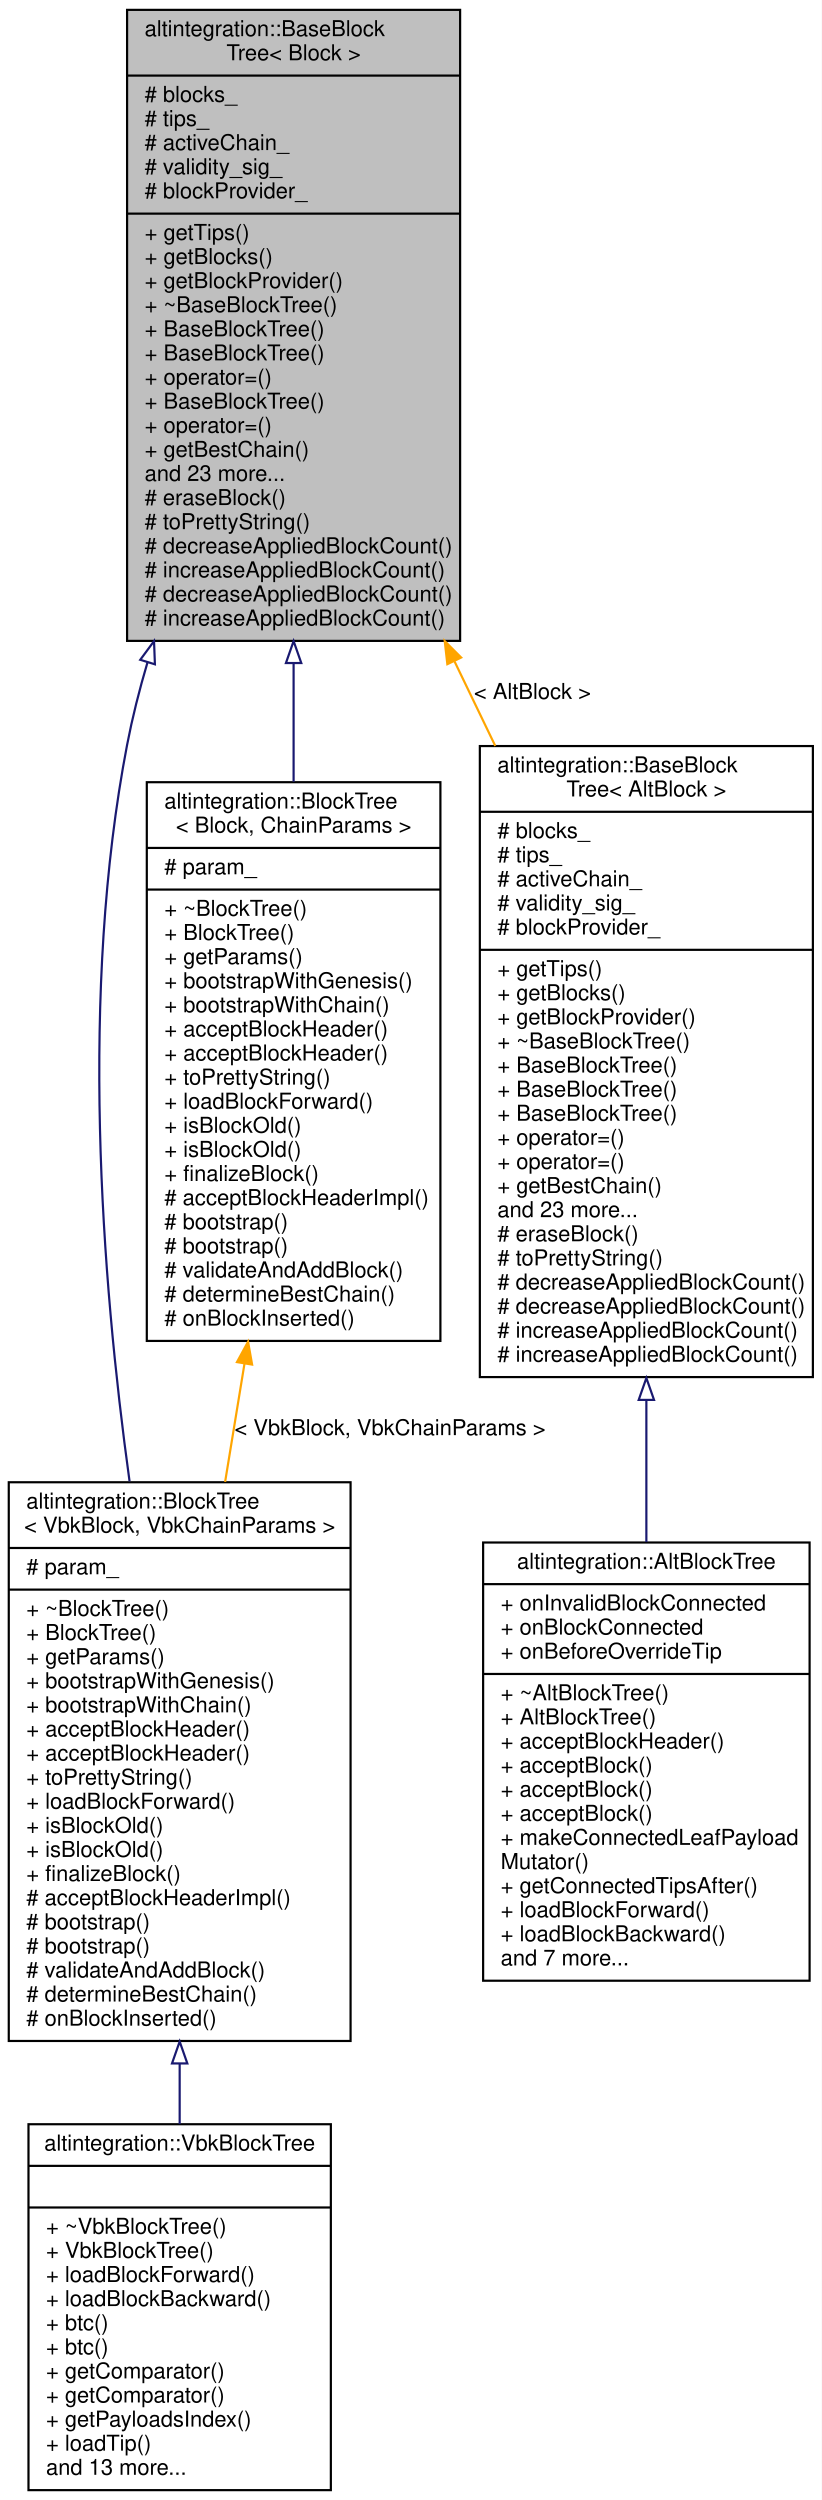
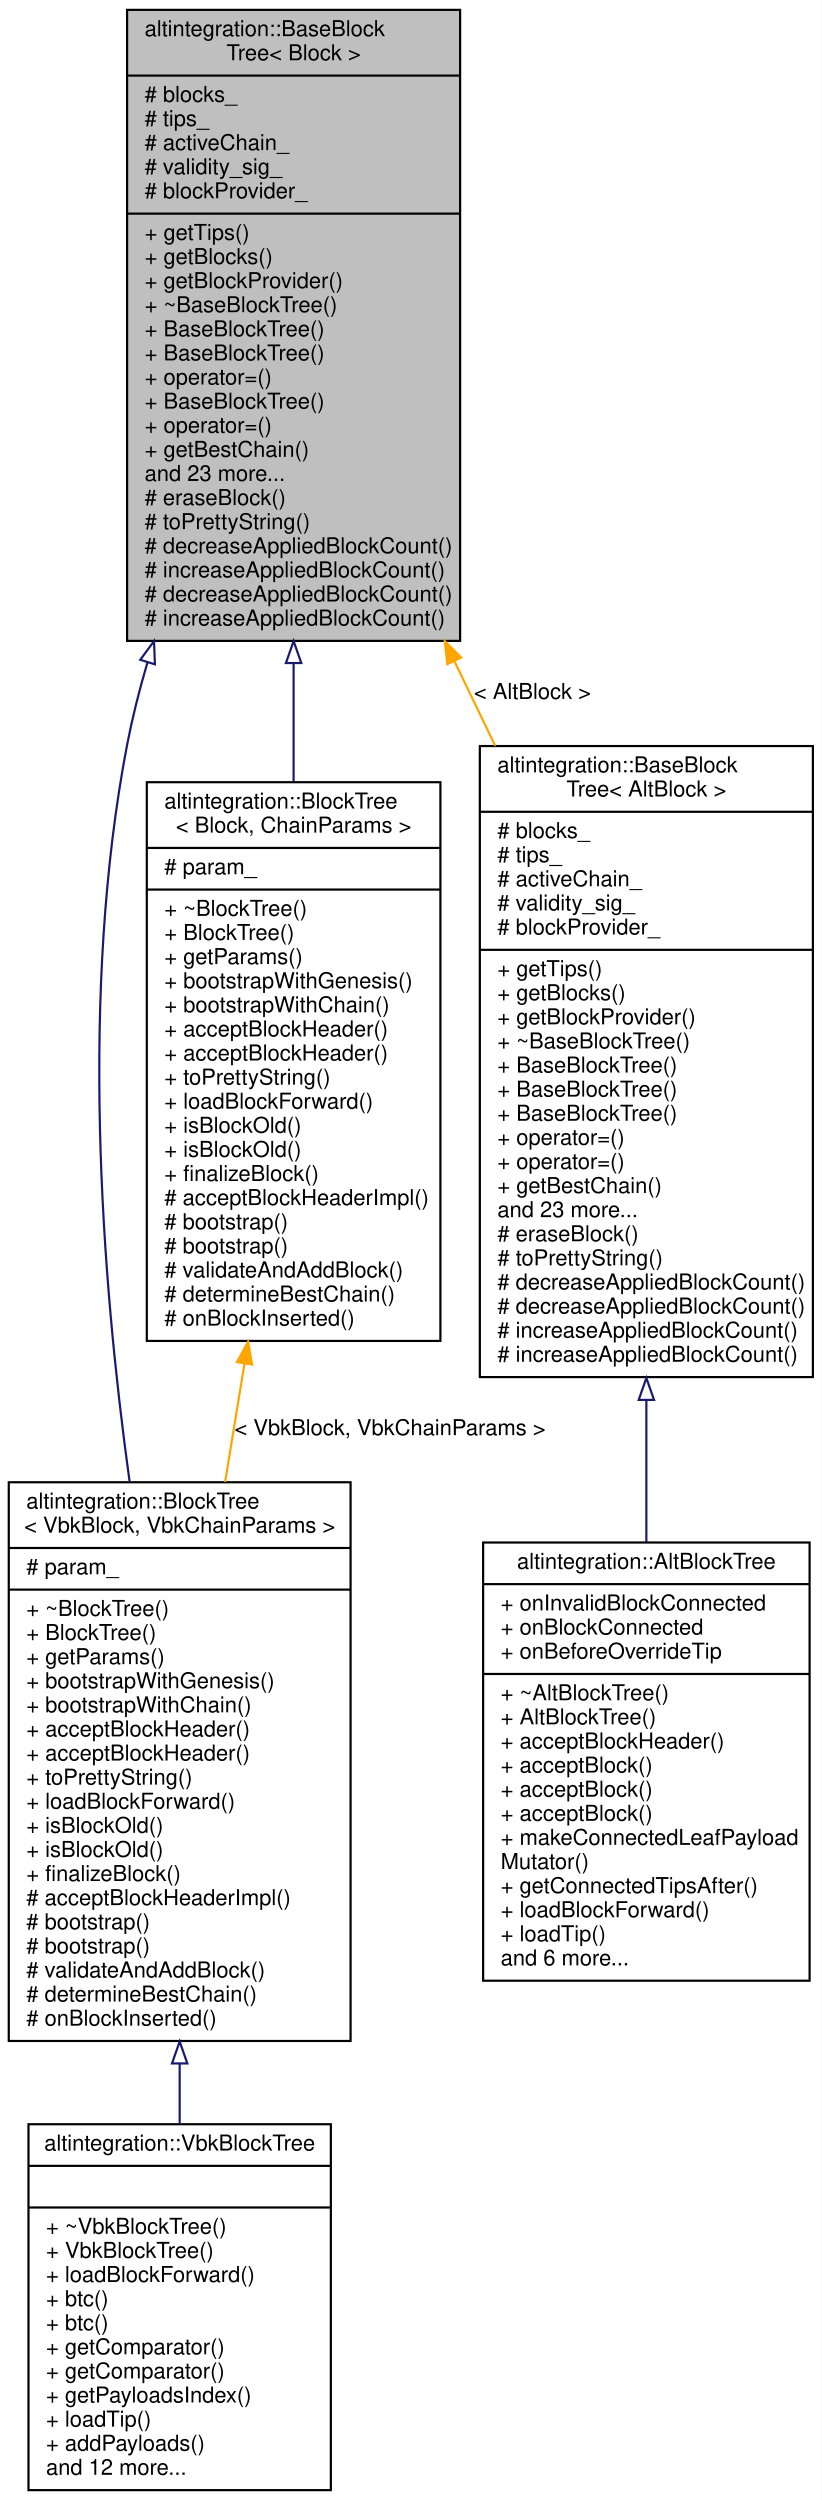
<svg xmlns="http://www.w3.org/2000/svg" xmlns:xlink="http://www.w3.org/1999/xlink" width="375pt" height="1141pt" viewBox="0.00 0.00 375.00 1141.00">
  <g id="graph0" class="graph" transform="scale(1 1) rotate(0) translate(4 1137)">
    <polygon fill="white" stroke="transparent" points="-4,4 -4,-1137 371,-1137 371,4 -4,4" />
    <g id="node1" class="node">
      <g id="a_node1">
        <a xlink:title="Base block tree that stores all blocks, maintains tree tips, maintains active chain.">
          <polygon fill="#bfbfbf" stroke="black" points="54,-844.5 54,-1132.5 206,-1132.5 206,-844.5 54,-844.5" />
          <text text-anchor="start" x="62" y="-1120.5" font-family="Helvetica,sans-Serif" font-size="10.00">altintegration::BaseBlock</text>
          <text text-anchor="middle" x="130" y="-1109.5" font-family="Helvetica,sans-Serif" font-size="10.00">Tree&lt; Block &gt;</text>
          <polyline fill="none" stroke="black" points="54,-1102.5 206,-1102.5 " />
          <text text-anchor="start" x="62" y="-1090.5" font-family="Helvetica,sans-Serif" font-size="10.00"># blocks_</text>
          <text text-anchor="start" x="62" y="-1079.5" font-family="Helvetica,sans-Serif" font-size="10.00"># tips_</text>
          <text text-anchor="start" x="62" y="-1068.5" font-family="Helvetica,sans-Serif" font-size="10.00"># activeChain_</text>
          <text text-anchor="start" x="62" y="-1057.5" font-family="Helvetica,sans-Serif" font-size="10.00"># validity_sig_</text>
          <text text-anchor="start" x="62" y="-1046.5" font-family="Helvetica,sans-Serif" font-size="10.00"># blockProvider_</text>
          <polyline fill="none" stroke="black" points="54,-1039.5 206,-1039.5 " />
          <text text-anchor="start" x="62" y="-1027.5" font-family="Helvetica,sans-Serif" font-size="10.00">+ getTips()</text>
          <text text-anchor="start" x="62" y="-1016.5" font-family="Helvetica,sans-Serif" font-size="10.00">+ getBlocks()</text>
          <text text-anchor="start" x="62" y="-1005.5" font-family="Helvetica,sans-Serif" font-size="10.00">+ getBlockProvider()</text>
          <text text-anchor="start" x="62" y="-994.5" font-family="Helvetica,sans-Serif" font-size="10.00">+ ~BaseBlockTree()</text>
          <text text-anchor="start" x="62" y="-983.5" font-family="Helvetica,sans-Serif" font-size="10.00">+ BaseBlockTree()</text>
          <text text-anchor="start" x="62" y="-972.5" font-family="Helvetica,sans-Serif" font-size="10.00">+ BaseBlockTree()</text>
          <text text-anchor="start" x="62" y="-961.5" font-family="Helvetica,sans-Serif" font-size="10.00">+ operator=()</text>
          <text text-anchor="start" x="62" y="-950.5" font-family="Helvetica,sans-Serif" font-size="10.00">+ BaseBlockTree()</text>
          <text text-anchor="start" x="62" y="-939.5" font-family="Helvetica,sans-Serif" font-size="10.00">+ operator=()</text>
          <text text-anchor="start" x="62" y="-928.5" font-family="Helvetica,sans-Serif" font-size="10.00">+ getBestChain()</text>
          <text text-anchor="start" x="62" y="-917.5" font-family="Helvetica,sans-Serif" font-size="10.00">and 23 more...</text>
          <text text-anchor="start" x="62" y="-906.5" font-family="Helvetica,sans-Serif" font-size="10.00"># eraseBlock()</text>
          <text text-anchor="start" x="62" y="-895.5" font-family="Helvetica,sans-Serif" font-size="10.00"># toPrettyString()</text>
          <text text-anchor="start" x="62" y="-884.5" font-family="Helvetica,sans-Serif" font-size="10.00"># decreaseAppliedBlockCount()</text>
          <text text-anchor="start" x="62" y="-873.5" font-family="Helvetica,sans-Serif" font-size="10.00"># increaseAppliedBlockCount()</text>
          <text text-anchor="start" x="62" y="-862.5" font-family="Helvetica,sans-Serif" font-size="10.00"># decreaseAppliedBlockCount()</text>
          <text text-anchor="start" x="62" y="-851.5" font-family="Helvetica,sans-Serif" font-size="10.00"># increaseAppliedBlockCount()</text>
        </a>
      </g>
    </g>
    <g id="node2" class="node">
      <g id="a_node2">
        <a xlink:href="structaltintegration_1_1BlockTree.html" target="_top" xlink:title=" ">
          <polygon fill="white" stroke="black" points="0,-205.5 0,-460.5 156,-460.5 156,-205.5 0,-205.5" />
          <text text-anchor="start" x="8" y="-448.5" font-family="Helvetica,sans-Serif" font-size="10.00">altintegration::BlockTree</text>
          <text text-anchor="middle" x="78" y="-437.5" font-family="Helvetica,sans-Serif" font-size="10.00">&lt; VbkBlock, VbkChainParams &gt;</text>
          <polyline fill="none" stroke="black" points="0,-430.5 156,-430.5 " />
          <text text-anchor="start" x="8" y="-418.5" font-family="Helvetica,sans-Serif" font-size="10.00"># param_</text>
          <polyline fill="none" stroke="black" points="0,-411.5 156,-411.5 " />
          <text text-anchor="start" x="8" y="-399.5" font-family="Helvetica,sans-Serif" font-size="10.00">+ ~BlockTree()</text>
          <text text-anchor="start" x="8" y="-388.5" font-family="Helvetica,sans-Serif" font-size="10.00">+ BlockTree()</text>
          <text text-anchor="start" x="8" y="-377.5" font-family="Helvetica,sans-Serif" font-size="10.00">+ getParams()</text>
          <text text-anchor="start" x="8" y="-366.5" font-family="Helvetica,sans-Serif" font-size="10.00">+ bootstrapWithGenesis()</text>
          <text text-anchor="start" x="8" y="-355.5" font-family="Helvetica,sans-Serif" font-size="10.00">+ bootstrapWithChain()</text>
          <text text-anchor="start" x="8" y="-344.5" font-family="Helvetica,sans-Serif" font-size="10.00">+ acceptBlockHeader()</text>
          <text text-anchor="start" x="8" y="-333.5" font-family="Helvetica,sans-Serif" font-size="10.00">+ acceptBlockHeader()</text>
          <text text-anchor="start" x="8" y="-322.5" font-family="Helvetica,sans-Serif" font-size="10.00">+ toPrettyString()</text>
          <text text-anchor="start" x="8" y="-311.5" font-family="Helvetica,sans-Serif" font-size="10.00">+ loadBlockForward()</text>
          <text text-anchor="start" x="8" y="-300.5" font-family="Helvetica,sans-Serif" font-size="10.00">+ isBlockOld()</text>
          <text text-anchor="start" x="8" y="-289.5" font-family="Helvetica,sans-Serif" font-size="10.00">+ isBlockOld()</text>
          <text text-anchor="start" x="8" y="-278.5" font-family="Helvetica,sans-Serif" font-size="10.00">+ finalizeBlock()</text>
          <text text-anchor="start" x="8" y="-267.5" font-family="Helvetica,sans-Serif" font-size="10.00"># acceptBlockHeaderImpl()</text>
          <text text-anchor="start" x="8" y="-256.5" font-family="Helvetica,sans-Serif" font-size="10.00"># bootstrap()</text>
          <text text-anchor="start" x="8" y="-245.5" font-family="Helvetica,sans-Serif" font-size="10.00"># bootstrap()</text>
          <text text-anchor="start" x="8" y="-234.5" font-family="Helvetica,sans-Serif" font-size="10.00"># validateAndAddBlock()</text>
          <text text-anchor="start" x="8" y="-223.5" font-family="Helvetica,sans-Serif" font-size="10.00"># determineBestChain()</text>
          <text text-anchor="start" x="8" y="-212.5" font-family="Helvetica,sans-Serif" font-size="10.00"># onBlockInserted()</text>
        </a>
      </g>
    </g>
    <g id="edge1" class="edge">
      <path fill="none" stroke="midnightblue" d="M63.34,-834.77C59.6,-822.16 56.4,-809.47 54,-797 32.44,-684.76 42.18,-554.58 55.13,-460.9" />
      <polygon fill="none" stroke="midnightblue" points="60.01,-835.87 66.3,-844.4 66.7,-833.81 60.01,-835.87" />
    </g>
    <g id="node4" class="node">
      <g id="a_node4">
        <a xlink:href="structaltintegration_1_1BlockTree.html" target="_top" xlink:title="BlockTree is a tree of blocks with single &quot;bootstrap&quot; block as root.">
          <polygon fill="white" stroke="black" points="63,-525 63,-780 197,-780 197,-525 63,-525" />
          <text text-anchor="start" x="71" y="-768" font-family="Helvetica,sans-Serif" font-size="10.00">altintegration::BlockTree</text>
          <text text-anchor="middle" x="130" y="-757" font-family="Helvetica,sans-Serif" font-size="10.00">&lt; Block, ChainParams &gt;</text>
          <polyline fill="none" stroke="black" points="63,-750 197,-750 " />
          <text text-anchor="start" x="71" y="-738" font-family="Helvetica,sans-Serif" font-size="10.00"># param_</text>
          <polyline fill="none" stroke="black" points="63,-731 197,-731 " />
          <text text-anchor="start" x="71" y="-719" font-family="Helvetica,sans-Serif" font-size="10.00">+ ~BlockTree()</text>
          <text text-anchor="start" x="71" y="-708" font-family="Helvetica,sans-Serif" font-size="10.00">+ BlockTree()</text>
          <text text-anchor="start" x="71" y="-697" font-family="Helvetica,sans-Serif" font-size="10.00">+ getParams()</text>
          <text text-anchor="start" x="71" y="-686" font-family="Helvetica,sans-Serif" font-size="10.00">+ bootstrapWithGenesis()</text>
          <text text-anchor="start" x="71" y="-675" font-family="Helvetica,sans-Serif" font-size="10.00">+ bootstrapWithChain()</text>
          <text text-anchor="start" x="71" y="-664" font-family="Helvetica,sans-Serif" font-size="10.00">+ acceptBlockHeader()</text>
          <text text-anchor="start" x="71" y="-653" font-family="Helvetica,sans-Serif" font-size="10.00">+ acceptBlockHeader()</text>
          <text text-anchor="start" x="71" y="-642" font-family="Helvetica,sans-Serif" font-size="10.00">+ toPrettyString()</text>
          <text text-anchor="start" x="71" y="-631" font-family="Helvetica,sans-Serif" font-size="10.00">+ loadBlockForward()</text>
          <text text-anchor="start" x="71" y="-620" font-family="Helvetica,sans-Serif" font-size="10.00">+ isBlockOld()</text>
          <text text-anchor="start" x="71" y="-609" font-family="Helvetica,sans-Serif" font-size="10.00">+ isBlockOld()</text>
          <text text-anchor="start" x="71" y="-598" font-family="Helvetica,sans-Serif" font-size="10.00">+ finalizeBlock()</text>
          <text text-anchor="start" x="71" y="-587" font-family="Helvetica,sans-Serif" font-size="10.00"># acceptBlockHeaderImpl()</text>
          <text text-anchor="start" x="71" y="-576" font-family="Helvetica,sans-Serif" font-size="10.00"># bootstrap()</text>
          <text text-anchor="start" x="71" y="-565" font-family="Helvetica,sans-Serif" font-size="10.00"># bootstrap()</text>
          <text text-anchor="start" x="71" y="-554" font-family="Helvetica,sans-Serif" font-size="10.00"># validateAndAddBlock()</text>
          <text text-anchor="start" x="71" y="-543" font-family="Helvetica,sans-Serif" font-size="10.00"># determineBestChain()</text>
          <text text-anchor="start" x="71" y="-532" font-family="Helvetica,sans-Serif" font-size="10.00"># onBlockInserted()</text>
        </a>
      </g>
    </g>
    <g id="edge3" class="edge">
      <path fill="none" stroke="midnightblue" d="M130,-834.37C130,-816.25 130,-797.92 130,-780.23" />
      <polygon fill="none" stroke="midnightblue" points="126.5,-834.4 130,-844.4 133.5,-834.4 126.5,-834.4" />
    </g>
    <g id="node5" class="node">
      <g id="a_node5">
        <a xlink:href="structaltintegration_1_1BaseBlockTree.html" target="_top" xlink:title=" ">
          <polygon fill="white" stroke="black" points="215,-508.5 215,-796.5 367,-796.5 367,-508.5 215,-508.5" />
          <text text-anchor="start" x="223" y="-784.5" font-family="Helvetica,sans-Serif" font-size="10.00">altintegration::BaseBlock</text>
          <text text-anchor="middle" x="291" y="-773.5" font-family="Helvetica,sans-Serif" font-size="10.00">Tree&lt; AltBlock &gt;</text>
          <polyline fill="none" stroke="black" points="215,-766.5 367,-766.5 " />
          <text text-anchor="start" x="223" y="-754.5" font-family="Helvetica,sans-Serif" font-size="10.00"># blocks_</text>
          <text text-anchor="start" x="223" y="-743.5" font-family="Helvetica,sans-Serif" font-size="10.00"># tips_</text>
          <text text-anchor="start" x="223" y="-732.5" font-family="Helvetica,sans-Serif" font-size="10.00"># activeChain_</text>
          <text text-anchor="start" x="223" y="-721.5" font-family="Helvetica,sans-Serif" font-size="10.00"># validity_sig_</text>
          <text text-anchor="start" x="223" y="-710.5" font-family="Helvetica,sans-Serif" font-size="10.00"># blockProvider_</text>
          <polyline fill="none" stroke="black" points="215,-703.5 367,-703.5 " />
          <text text-anchor="start" x="223" y="-691.5" font-family="Helvetica,sans-Serif" font-size="10.00">+ getTips()</text>
          <text text-anchor="start" x="223" y="-680.5" font-family="Helvetica,sans-Serif" font-size="10.00">+ getBlocks()</text>
          <text text-anchor="start" x="223" y="-669.5" font-family="Helvetica,sans-Serif" font-size="10.00">+ getBlockProvider()</text>
          <text text-anchor="start" x="223" y="-658.5" font-family="Helvetica,sans-Serif" font-size="10.00">+ ~BaseBlockTree()</text>
          <text text-anchor="start" x="223" y="-647.5" font-family="Helvetica,sans-Serif" font-size="10.00">+ BaseBlockTree()</text>
          <text text-anchor="start" x="223" y="-636.5" font-family="Helvetica,sans-Serif" font-size="10.00">+ BaseBlockTree()</text>
          <text text-anchor="start" x="223" y="-625.5" font-family="Helvetica,sans-Serif" font-size="10.00">+ BaseBlockTree()</text>
          <text text-anchor="start" x="223" y="-614.5" font-family="Helvetica,sans-Serif" font-size="10.00">+ operator=()</text>
          <text text-anchor="start" x="223" y="-603.5" font-family="Helvetica,sans-Serif" font-size="10.00">+ operator=()</text>
          <text text-anchor="start" x="223" y="-592.5" font-family="Helvetica,sans-Serif" font-size="10.00">+ getBestChain()</text>
          <text text-anchor="start" x="223" y="-581.5" font-family="Helvetica,sans-Serif" font-size="10.00">and 23 more...</text>
          <text text-anchor="start" x="223" y="-570.5" font-family="Helvetica,sans-Serif" font-size="10.00"># eraseBlock()</text>
          <text text-anchor="start" x="223" y="-559.5" font-family="Helvetica,sans-Serif" font-size="10.00"># toPrettyString()</text>
          <text text-anchor="start" x="223" y="-548.5" font-family="Helvetica,sans-Serif" font-size="10.00"># decreaseAppliedBlockCount()</text>
          <text text-anchor="start" x="223" y="-537.5" font-family="Helvetica,sans-Serif" font-size="10.00"># decreaseAppliedBlockCount()</text>
          <text text-anchor="start" x="223" y="-526.5" font-family="Helvetica,sans-Serif" font-size="10.00"># increaseAppliedBlockCount()</text>
          <text text-anchor="start" x="223" y="-515.5" font-family="Helvetica,sans-Serif" font-size="10.00"># increaseAppliedBlockCount()</text>
        </a>
      </g>
    </g>
    <g id="edge5" class="edge">
      <path fill="none" stroke="orange" d="M203.47,-835.09C209.65,-822.26 215.89,-809.32 222.04,-796.57" />
      <polygon fill="orange" stroke="orange" points="200.17,-833.87 198.98,-844.4 206.47,-836.91 200.17,-833.87" />
      <text text-anchor="middle" x="239" y="-818" font-family="Helvetica,sans-Serif" font-size="10.00"> &lt; AltBlock &gt;</text>
    </g>
    <g id="node3" class="node">
      <g id="a_node3">
        <a xlink:href="structaltintegration_1_1VbkBlockTree.html" target="_top" xlink:title="Veriblock block tree.">
          <polygon fill="white" stroke="black" points="9,-0.5 9,-167.5 147,-167.5 147,-0.5 9,-0.5" />
          <text text-anchor="middle" x="78" y="-155.5" font-family="Helvetica,sans-Serif" font-size="10.00">altintegration::VbkBlockTree</text>
          <polyline fill="none" stroke="black" points="9,-148.5 147,-148.5 " />
          <text text-anchor="middle" x="78" y="-136.5" font-family="Helvetica,sans-Serif" font-size="10.00"> </text>
          <polyline fill="none" stroke="black" points="9,-129.5 147,-129.5 " />
          <text text-anchor="start" x="17" y="-117.5" font-family="Helvetica,sans-Serif" font-size="10.00">+ ~VbkBlockTree()</text>
          <text text-anchor="start" x="17" y="-106.5" font-family="Helvetica,sans-Serif" font-size="10.00">+ VbkBlockTree()</text>
          <text text-anchor="start" x="17" y="-95.5" font-family="Helvetica,sans-Serif" font-size="10.00">+ loadBlockForward()</text>
-           <text text-anchor="start" x="17" y="-84.5" font-family="Helvetica,sans-Serif" font-size="10.00">+ loadBlockBackward()</text>
+           <text text-anchor="start" x="17" y="-84.5" font-family="Helvetica,sans-Serif" font-size="10.00">+ btc()</text>
          <text text-anchor="start" x="17" y="-73.5" font-family="Helvetica,sans-Serif" font-size="10.00">+ btc()</text>
-           <text text-anchor="start" x="17" y="-62.5" font-family="Helvetica,sans-Serif" font-size="10.00">+ btc()</text>
+           <text text-anchor="start" x="17" y="-62.5" font-family="Helvetica,sans-Serif" font-size="10.00">+ getComparator()</text>
          <text text-anchor="start" x="17" y="-51.5" font-family="Helvetica,sans-Serif" font-size="10.00">+ getComparator()</text>
-           <text text-anchor="start" x="17" y="-40.5" font-family="Helvetica,sans-Serif" font-size="10.00">+ getComparator()</text>
-           <text text-anchor="start" x="17" y="-29.5" font-family="Helvetica,sans-Serif" font-size="10.00">+ getPayloadsIndex()</text>
-           <text text-anchor="start" x="17" y="-18.5" font-family="Helvetica,sans-Serif" font-size="10.00">+ loadTip()</text>
-           <text text-anchor="start" x="17" y="-7.5" font-family="Helvetica,sans-Serif" font-size="10.00">and 13 more...</text>
+           <text text-anchor="start" x="17" y="-40.5" font-family="Helvetica,sans-Serif" font-size="10.00">+ getPayloadsIndex()</text>
+           <text text-anchor="start" x="17" y="-29.5" font-family="Helvetica,sans-Serif" font-size="10.00">+ loadTip()</text>
+           <text text-anchor="start" x="17" y="-18.5" font-family="Helvetica,sans-Serif" font-size="10.00">+ addPayloads()</text>
+           <text text-anchor="start" x="17" y="-7.5" font-family="Helvetica,sans-Serif" font-size="10.00">and 12 more...</text>
        </a>
      </g>
    </g>
    <g id="edge2" class="edge">
      <path fill="none" stroke="midnightblue" d="M78,-195.07C78,-185.72 78,-176.48 78,-167.56" />
      <polygon fill="none" stroke="midnightblue" points="74.5,-195.24 78,-205.24 81.5,-195.24 74.5,-195.24" />
    </g>
    <g id="edge4" class="edge">
      <path fill="none" stroke="orange" d="M107.6,-514.72C104.66,-496.76 101.65,-478.43 98.74,-460.65" />
      <polygon fill="orange" stroke="orange" points="104.15,-515.34 109.22,-524.65 111.06,-514.21 104.15,-515.34" />
      <text text-anchor="middle" x="174" y="-482" font-family="Helvetica,sans-Serif" font-size="10.00"> &lt; VbkBlock, VbkChainParams &gt;</text>
    </g>
    <g id="node6" class="node">
      <g id="a_node6">
        <a xlink:href="structaltintegration_1_1AltBlockTree.html" target="_top" xlink:title="Represents simplified view on Altchain's block tree, maintains VBK tree and BTC tree.">
          <polygon fill="white" stroke="black" points="216.5,-233 216.5,-433 365.5,-433 365.5,-233 216.5,-233" />
          <text text-anchor="middle" x="291" y="-421" font-family="Helvetica,sans-Serif" font-size="10.00">altintegration::AltBlockTree</text>
          <polyline fill="none" stroke="black" points="216.5,-414 365.5,-414 " />
          <text text-anchor="start" x="224.5" y="-402" font-family="Helvetica,sans-Serif" font-size="10.00">+ onInvalidBlockConnected</text>
          <text text-anchor="start" x="224.5" y="-391" font-family="Helvetica,sans-Serif" font-size="10.00">+ onBlockConnected</text>
          <text text-anchor="start" x="224.5" y="-380" font-family="Helvetica,sans-Serif" font-size="10.00">+ onBeforeOverrideTip</text>
          <polyline fill="none" stroke="black" points="216.5,-373 365.5,-373 " />
          <text text-anchor="start" x="224.5" y="-361" font-family="Helvetica,sans-Serif" font-size="10.00">+ ~AltBlockTree()</text>
          <text text-anchor="start" x="224.5" y="-350" font-family="Helvetica,sans-Serif" font-size="10.00">+ AltBlockTree()</text>
          <text text-anchor="start" x="224.5" y="-339" font-family="Helvetica,sans-Serif" font-size="10.00">+ acceptBlockHeader()</text>
          <text text-anchor="start" x="224.5" y="-328" font-family="Helvetica,sans-Serif" font-size="10.00">+ acceptBlock()</text>
          <text text-anchor="start" x="224.5" y="-317" font-family="Helvetica,sans-Serif" font-size="10.00">+ acceptBlock()</text>
          <text text-anchor="start" x="224.5" y="-306" font-family="Helvetica,sans-Serif" font-size="10.00">+ acceptBlock()</text>
          <text text-anchor="start" x="224.5" y="-295" font-family="Helvetica,sans-Serif" font-size="10.00">+ makeConnectedLeafPayload</text>
          <text text-anchor="start" x="224.5" y="-284" font-family="Helvetica,sans-Serif" font-size="10.00">Mutator()</text>
          <text text-anchor="start" x="224.5" y="-273" font-family="Helvetica,sans-Serif" font-size="10.00">+ getConnectedTipsAfter()</text>
          <text text-anchor="start" x="224.5" y="-262" font-family="Helvetica,sans-Serif" font-size="10.00">+ loadBlockForward()</text>
-           <text text-anchor="start" x="224.5" y="-251" font-family="Helvetica,sans-Serif" font-size="10.00">+ loadBlockBackward()</text>
-           <text text-anchor="start" x="224.5" y="-240" font-family="Helvetica,sans-Serif" font-size="10.00">and 7 more...</text>
+           <text text-anchor="start" x="224.5" y="-251" font-family="Helvetica,sans-Serif" font-size="10.00">+ loadTip()</text>
+           <text text-anchor="start" x="224.5" y="-240" font-family="Helvetica,sans-Serif" font-size="10.00">and 6 more...</text>
        </a>
      </g>
    </g>
    <g id="edge6" class="edge">
      <path fill="none" stroke="midnightblue" d="M291,-497.97C291,-475.94 291,-453.78 291,-433.19" />
      <polygon fill="none" stroke="midnightblue" points="287.5,-498.08 291,-508.08 294.5,-498.08 287.5,-498.08" />
    </g>
  </g>
</svg>
